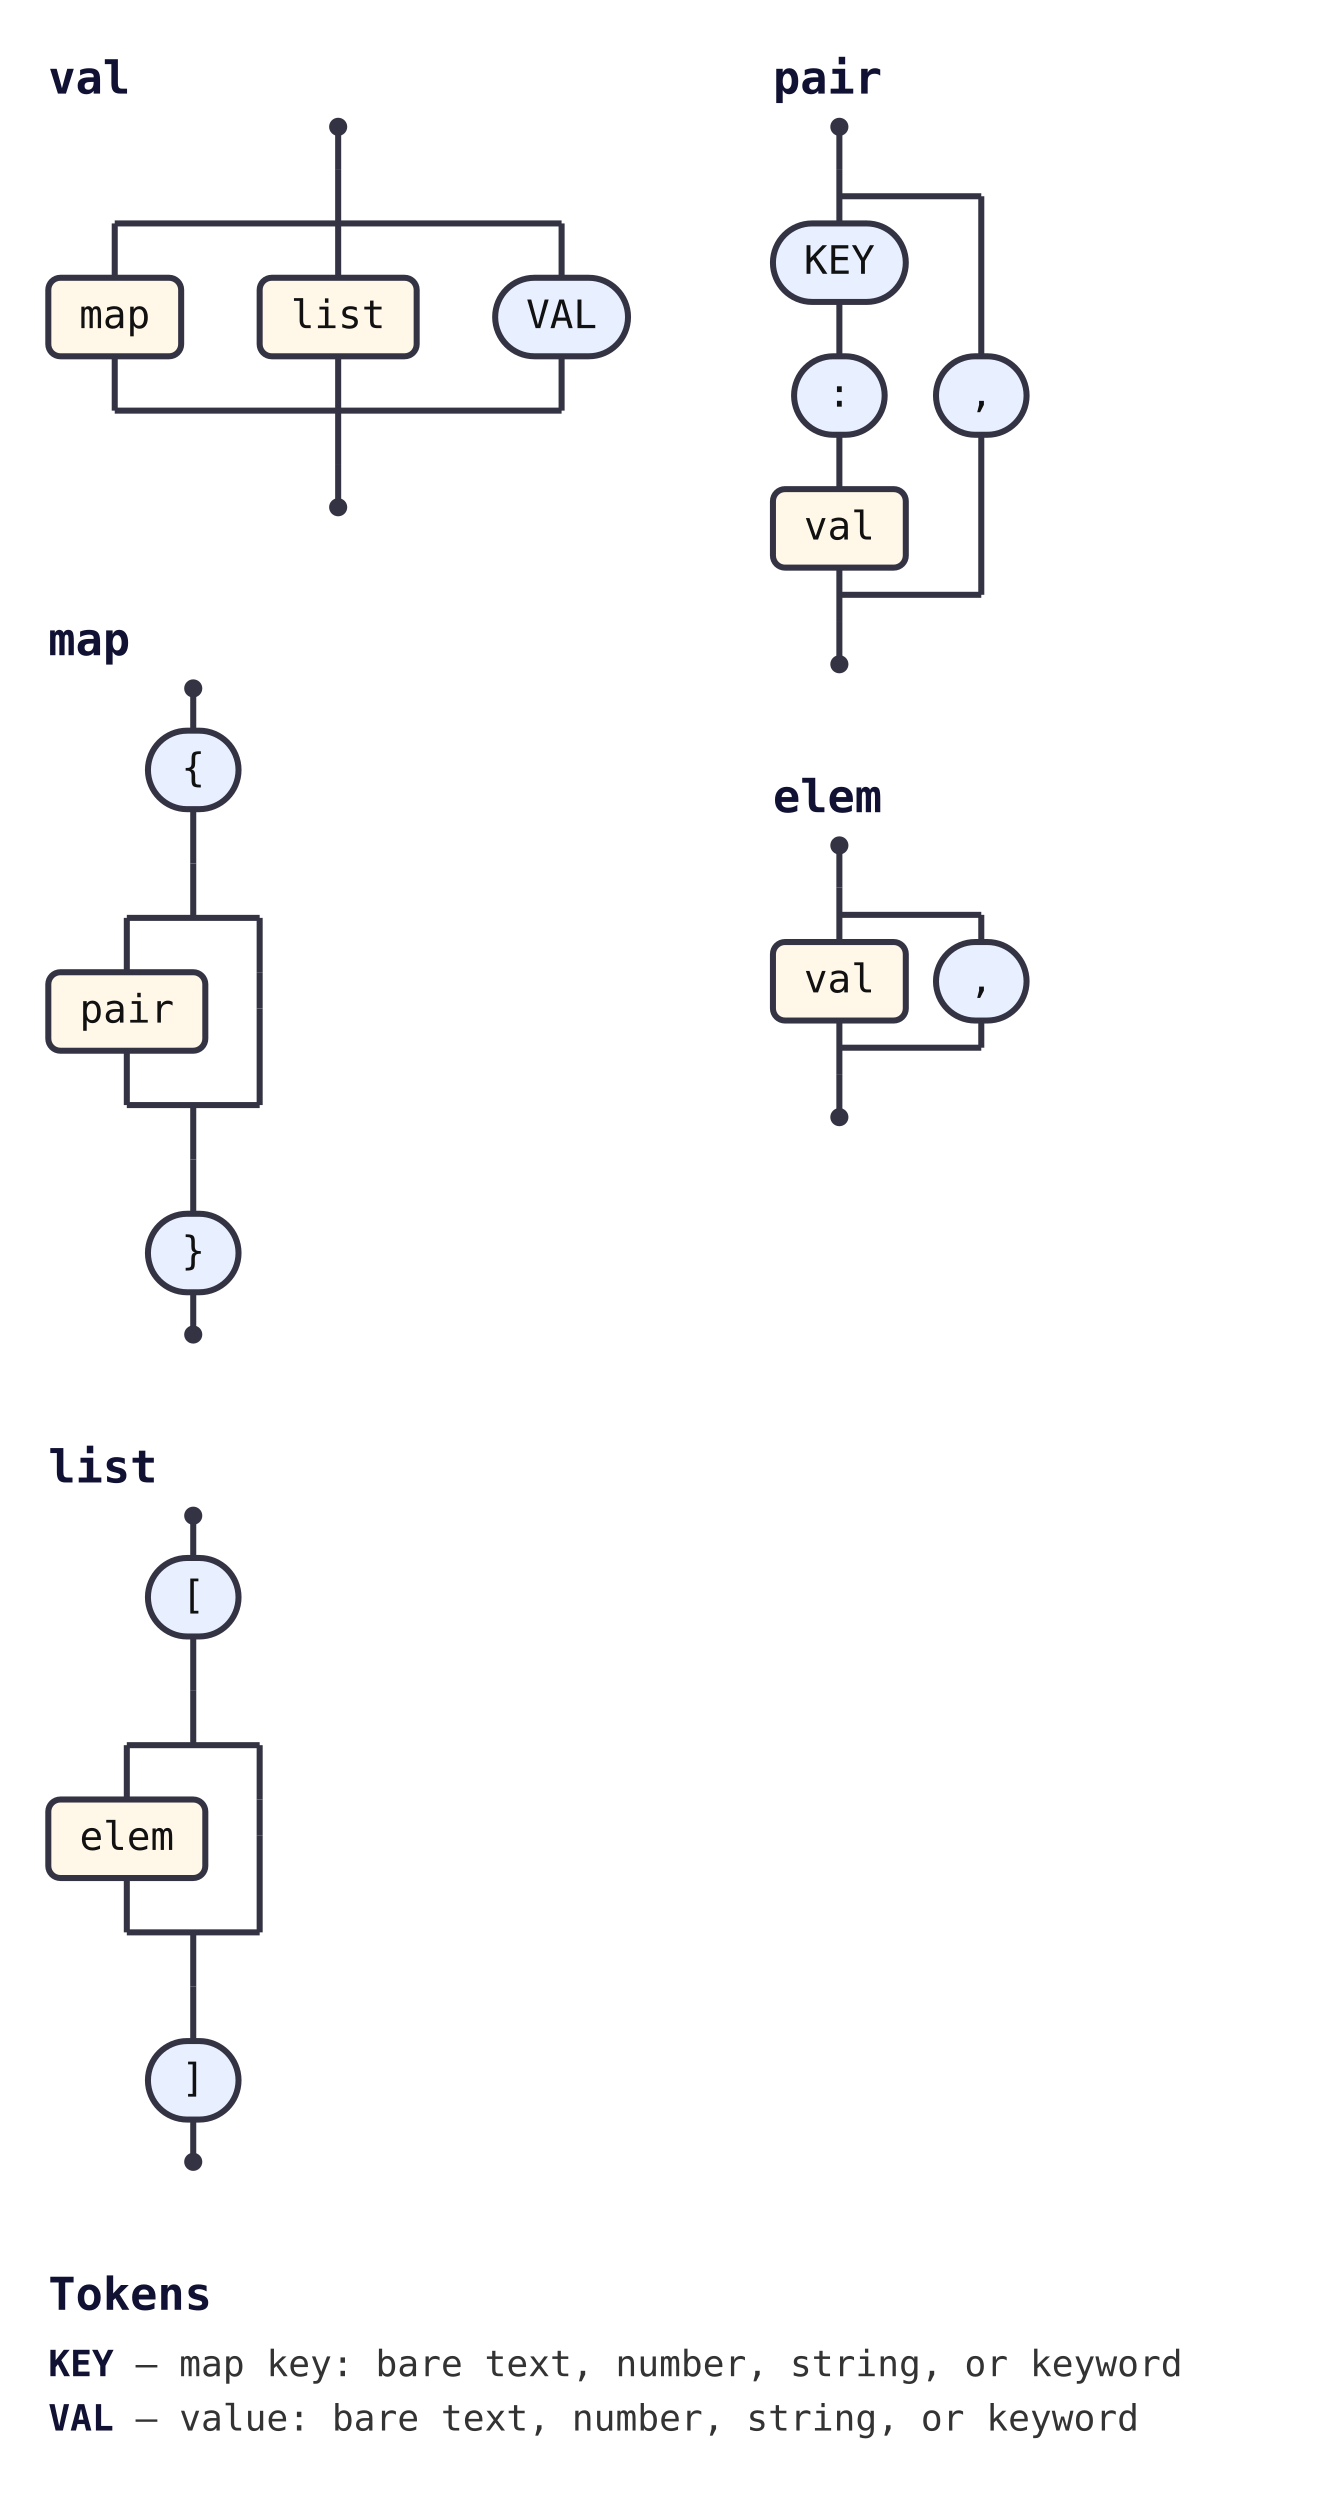
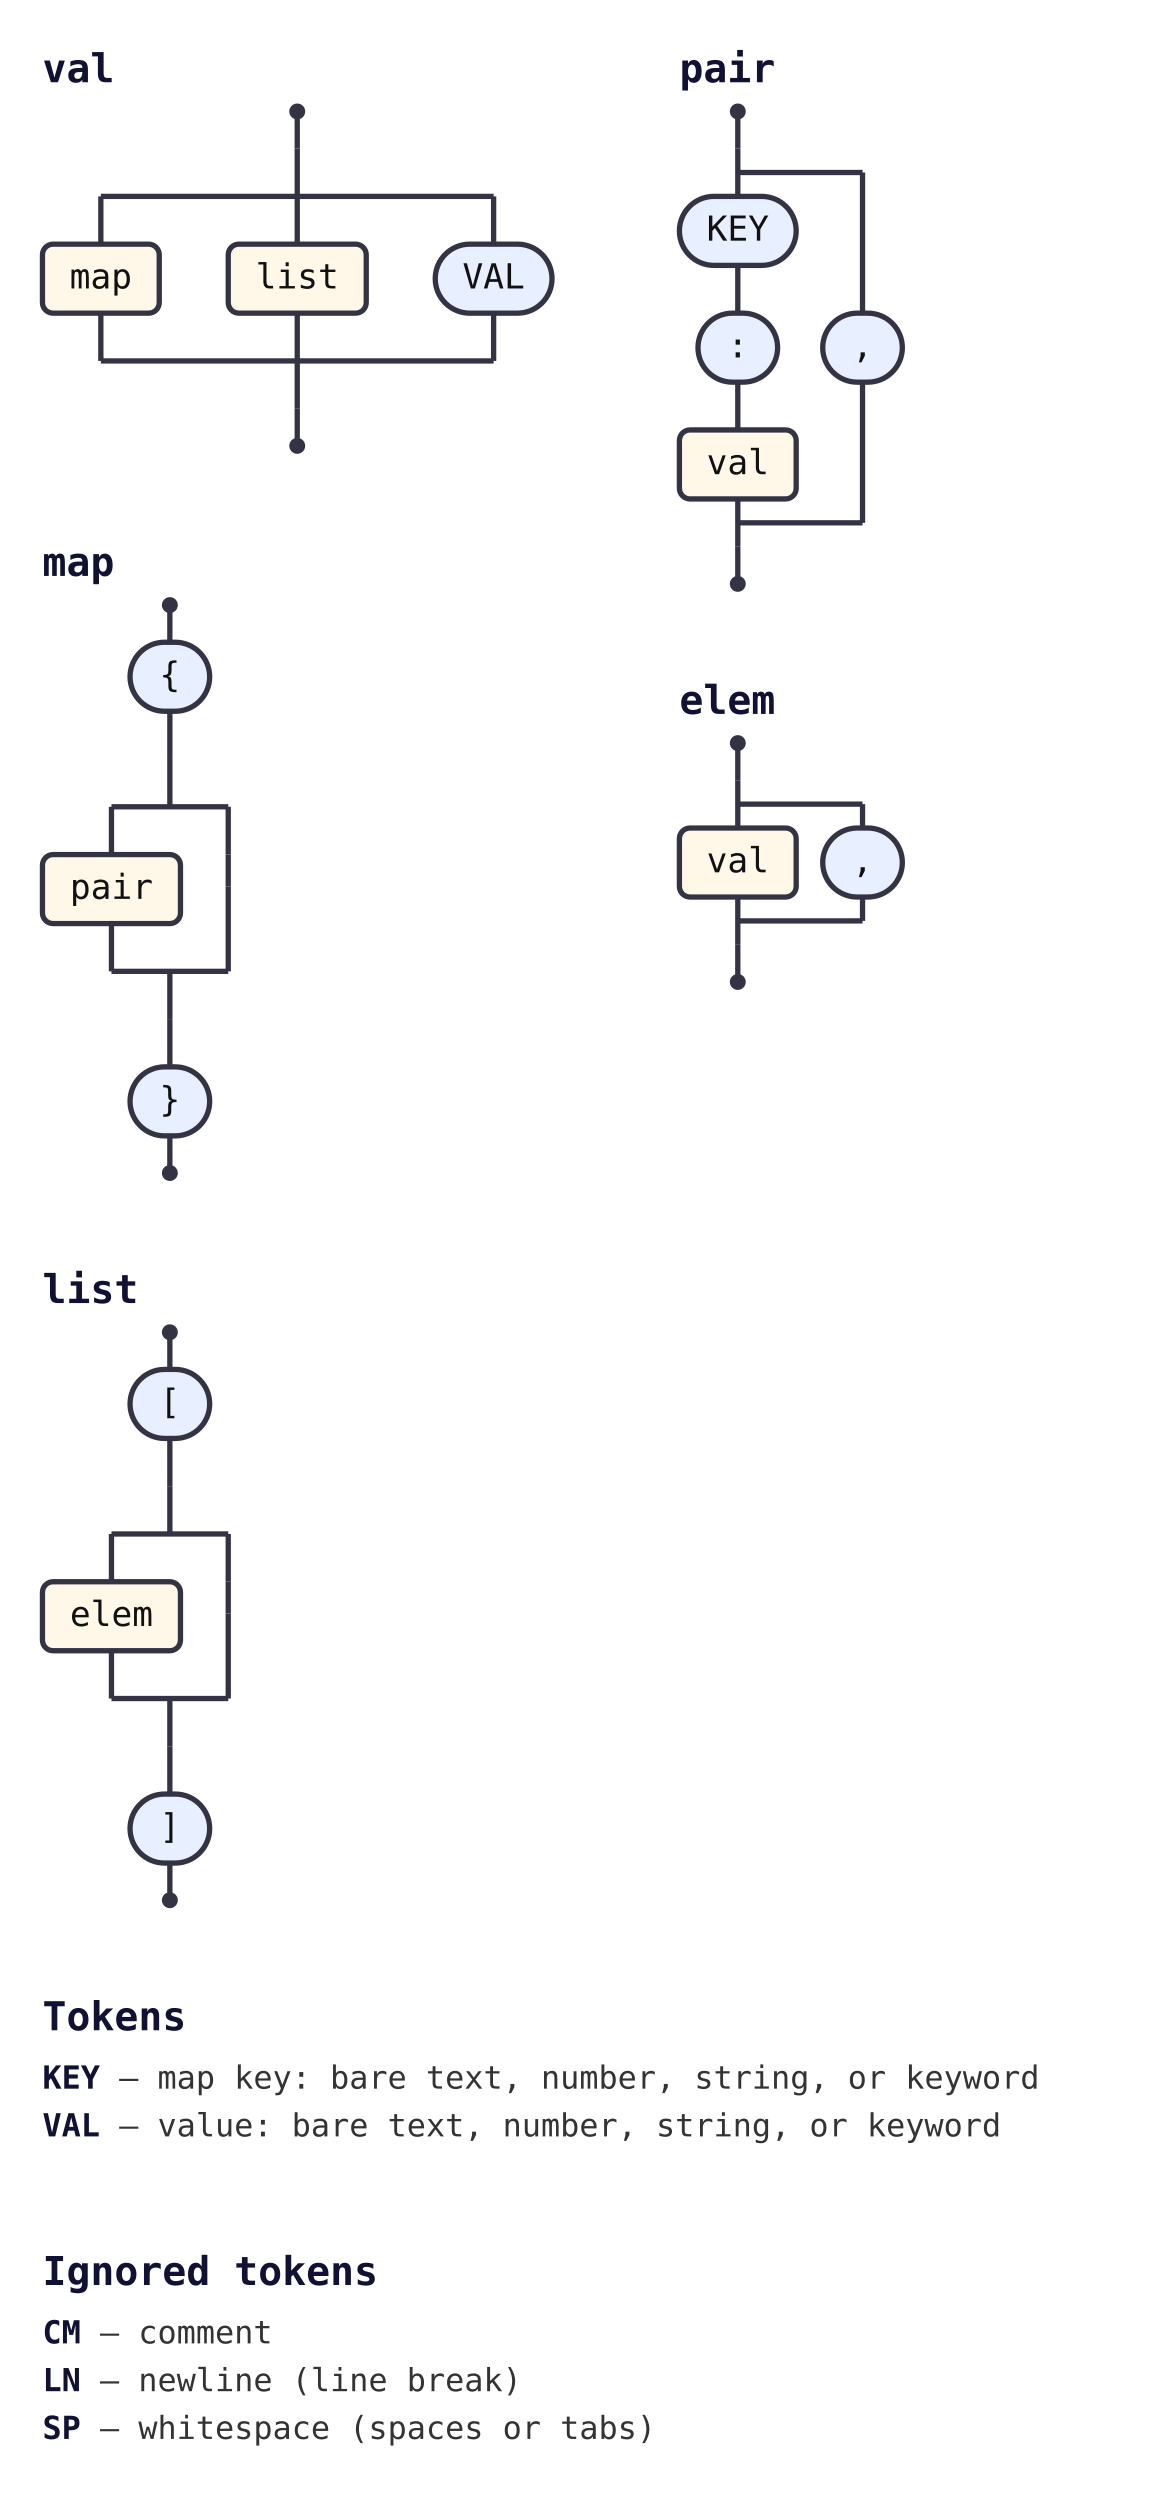
- <svg xmlns="http://www.w3.org/2000/svg" class="railroad" width="437" height="828" viewBox="0 0 437 828">
+ <svg xmlns="http://www.w3.org/2000/svg" class="railroad" width="437" height="942" viewBox="0 0 437 942">
  <style>svg.railroad{background:#fff;font-family:monospace;font-size:13px}.rr-line{stroke:#334;stroke-width:2;fill:none}.rr-cap{fill:#334}.rr-term{fill:#e8f0ff;stroke:#334;stroke-width:2}.rr-nonterm{fill:#fff7e8;stroke:#334;stroke-width:2}.rr-label{fill:#111;text-anchor:middle;dominant-baseline:middle}.rr-comment{fill:#666;font-style:italic;text-anchor:middle;dominant-baseline:middle}.rr-title{fill:#113;font-weight:bold;font-size:15px}.rr-legend{fill:#333;font-size:12px}.rr-legend-tok{fill:#113;font-weight:bold}a:hover .rr-nonterm{fill:#ffe6b3;cursor:pointer}</style>
  <g>
    <g id="val">
      <text class="rr-title" x="16" y="31">val</text>
      <circle class="rr-cap" cx="112" cy="42" r="3" />
      <path class="rr-line" d="M112 42V56" />
      <path class="rr-line" d="M112 56V74" />
      <path class="rr-line" d="M38 74H186" />
      <path class="rr-line" d="M38 136H186" />
      <path class="rr-line" d="M112 136V154" />
      <path class="rr-line" d="M38 74V92" />
      <a href="#map">
        <rect class="rr-nonterm" x="16" y="92" width="44" height="26" rx="4" ry="4" />
        <text class="rr-label" x="38" y="105">map</text>
      </a>
      <path class="rr-line" d="M38 118V136" />
      <path class="rr-line" d="M112 74V92" />
      <a href="#list">
        <rect class="rr-nonterm" x="86" y="92" width="52" height="26" rx="4" ry="4" />
        <text class="rr-label" x="112" y="105">list</text>
      </a>
      <path class="rr-line" d="M112 118V136" />
      <path class="rr-line" d="M186 74V92" />
      <rect class="rr-term" x="164" y="92" width="44" height="26" rx="13" ry="13" />
      <text class="rr-label" x="186" y="105">VAL</text>
      <path class="rr-line" d="M186 118V136" />
      <path class="rr-line" d="M112 154V168" />
      <circle class="rr-cap" cx="112" cy="168" r="3" />
    </g>
    <g id="map">
      <text class="rr-title" x="16" y="217">map</text>
      <circle class="rr-cap" cx="64" cy="228" r="3" />
      <path class="rr-line" d="M64 228V242" />
      <rect class="rr-term" x="49" y="242" width="30" height="26" rx="13" ry="13" />
      <text class="rr-label" x="64" y="255">{</text>
      <path class="rr-line" d="M64 268V286" />
      <path class="rr-line" d="M64 286V304" />
      <path class="rr-line" d="M42 304H86" />
      <path class="rr-line" d="M42 366H86" />
      <path class="rr-line" d="M64 366V384" />
      <path class="rr-line" d="M42 304V322" />
      <a href="#pair">
        <rect class="rr-nonterm" x="16" y="322" width="52" height="26" rx="4" ry="4" />
        <text class="rr-label" x="42" y="335">pair</text>
      </a>
      <path class="rr-line" d="M42 348V366" />
      <path class="rr-line" d="M86 304V322" />
      <path class="rr-line" d="M86 322V334" />
      <path class="rr-line" d="M86 334V366" />
      <path class="rr-line" d="M64 384V402" />
      <rect class="rr-term" x="49" y="402" width="30" height="26" rx="13" ry="13" />
      <text class="rr-label" x="64" y="415">}</text>
      <path class="rr-line" d="M64 428V442" />
      <circle class="rr-cap" cx="64" cy="442" r="3" />
    </g>
    <g id="list">
      <text class="rr-title" x="16" y="491">list</text>
      <circle class="rr-cap" cx="64" cy="502" r="3" />
      <path class="rr-line" d="M64 502V516" />
      <rect class="rr-term" x="49" y="516" width="30" height="26" rx="13" ry="13" />
      <text class="rr-label" x="64" y="529">[</text>
      <path class="rr-line" d="M64 542V560" />
      <path class="rr-line" d="M64 560V578" />
      <path class="rr-line" d="M42 578H86" />
      <path class="rr-line" d="M42 640H86" />
      <path class="rr-line" d="M64 640V658" />
      <path class="rr-line" d="M42 578V596" />
      <a href="#elem">
        <rect class="rr-nonterm" x="16" y="596" width="52" height="26" rx="4" ry="4" />
        <text class="rr-label" x="42" y="609">elem</text>
      </a>
      <path class="rr-line" d="M42 622V640" />
      <path class="rr-line" d="M86 578V596" />
      <path class="rr-line" d="M86 596V608" />
      <path class="rr-line" d="M86 608V640" />
      <path class="rr-line" d="M64 658V676" />
      <rect class="rr-term" x="49" y="676" width="30" height="26" rx="13" ry="13" />
      <text class="rr-label" x="64" y="689">]</text>
      <path class="rr-line" d="M64 702V716" />
      <circle class="rr-cap" cx="64" cy="716" r="3" />
    </g>
    <g id="pair">
      <text class="rr-title" x="256" y="31">pair</text>
      <circle class="rr-cap" cx="278" cy="42" r="3" />
      <path class="rr-line" d="M278 42V56" />
      <path class="rr-line" d="M278 56V74" />
      <rect class="rr-term" x="256" y="74" width="44" height="26" rx="13" ry="13" />
      <text class="rr-label" x="278" y="87">KEY</text>
      <path class="rr-line" d="M278 100V118" />
      <rect class="rr-term" x="263" y="118" width="30" height="26" rx="13" ry="13" />
      <text class="rr-label" x="278" y="131">:</text>
      <path class="rr-line" d="M278 144V162" />
      <a href="#val">
        <rect class="rr-nonterm" x="256" y="162" width="44" height="26" rx="4" ry="4" />
        <text class="rr-label" x="278" y="175">val</text>
      </a>
      <path class="rr-line" d="M278 188V206" />
      <path class="rr-line" d="M278 197H325" />
      <path class="rr-line" d="M278 65H325" />
      <path class="rr-line" d="M325 144V197" />
      <path class="rr-line" d="M325 65V118" />
      <rect class="rr-term" x="310" y="118" width="30" height="26" rx="13" ry="13" />
      <text class="rr-label" x="325" y="131">,</text>
      <path class="rr-line" d="M278 206V220" />
      <circle class="rr-cap" cx="278" cy="220" r="3" />
    </g>
    <g id="elem">
      <text class="rr-title" x="256" y="269">elem</text>
      <circle class="rr-cap" cx="278" cy="280" r="3" />
      <path class="rr-line" d="M278 280V294" />
      <path class="rr-line" d="M278 294V312" />
      <a href="#val">
        <rect class="rr-nonterm" x="256" y="312" width="44" height="26" rx="4" ry="4" />
        <text class="rr-label" x="278" y="325">val</text>
      </a>
      <path class="rr-line" d="M278 338V356" />
      <path class="rr-line" d="M278 347H325" />
      <path class="rr-line" d="M278 303H325" />
      <path class="rr-line" d="M325 338V347" />
      <path class="rr-line" d="M325 303V312" />
      <rect class="rr-term" x="310" y="312" width="30" height="26" rx="13" ry="13" />
      <text class="rr-label" x="325" y="325">,</text>
      <path class="rr-line" d="M278 356V370" />
      <circle class="rr-cap" cx="278" cy="370" r="3" />
    </g>
    <text class="rr-title" x="16" y="765">Tokens</text>
    <text class="rr-legend" x="16" y="787">
      <tspan class="rr-legend-tok">KEY</tspan>  —  map key: bare text, number, string, or keyword</text>
    <text class="rr-legend" x="16" y="805">
      <tspan class="rr-legend-tok">VAL</tspan>  —  value: bare text, number, string, or keyword</text>
+     <text class="rr-title" x="16" y="861">Ignored tokens</text>
+     <text class="rr-legend" x="16" y="883">
+       <tspan class="rr-legend-tok">CM</tspan>  —  comment</text>
+     <text class="rr-legend" x="16" y="901">
+       <tspan class="rr-legend-tok">LN</tspan>  —  newline (line break)</text>
+     <text class="rr-legend" x="16" y="919">
+       <tspan class="rr-legend-tok">SP</tspan>  —  whitespace (spaces or tabs)</text>
  </g>
</svg>
